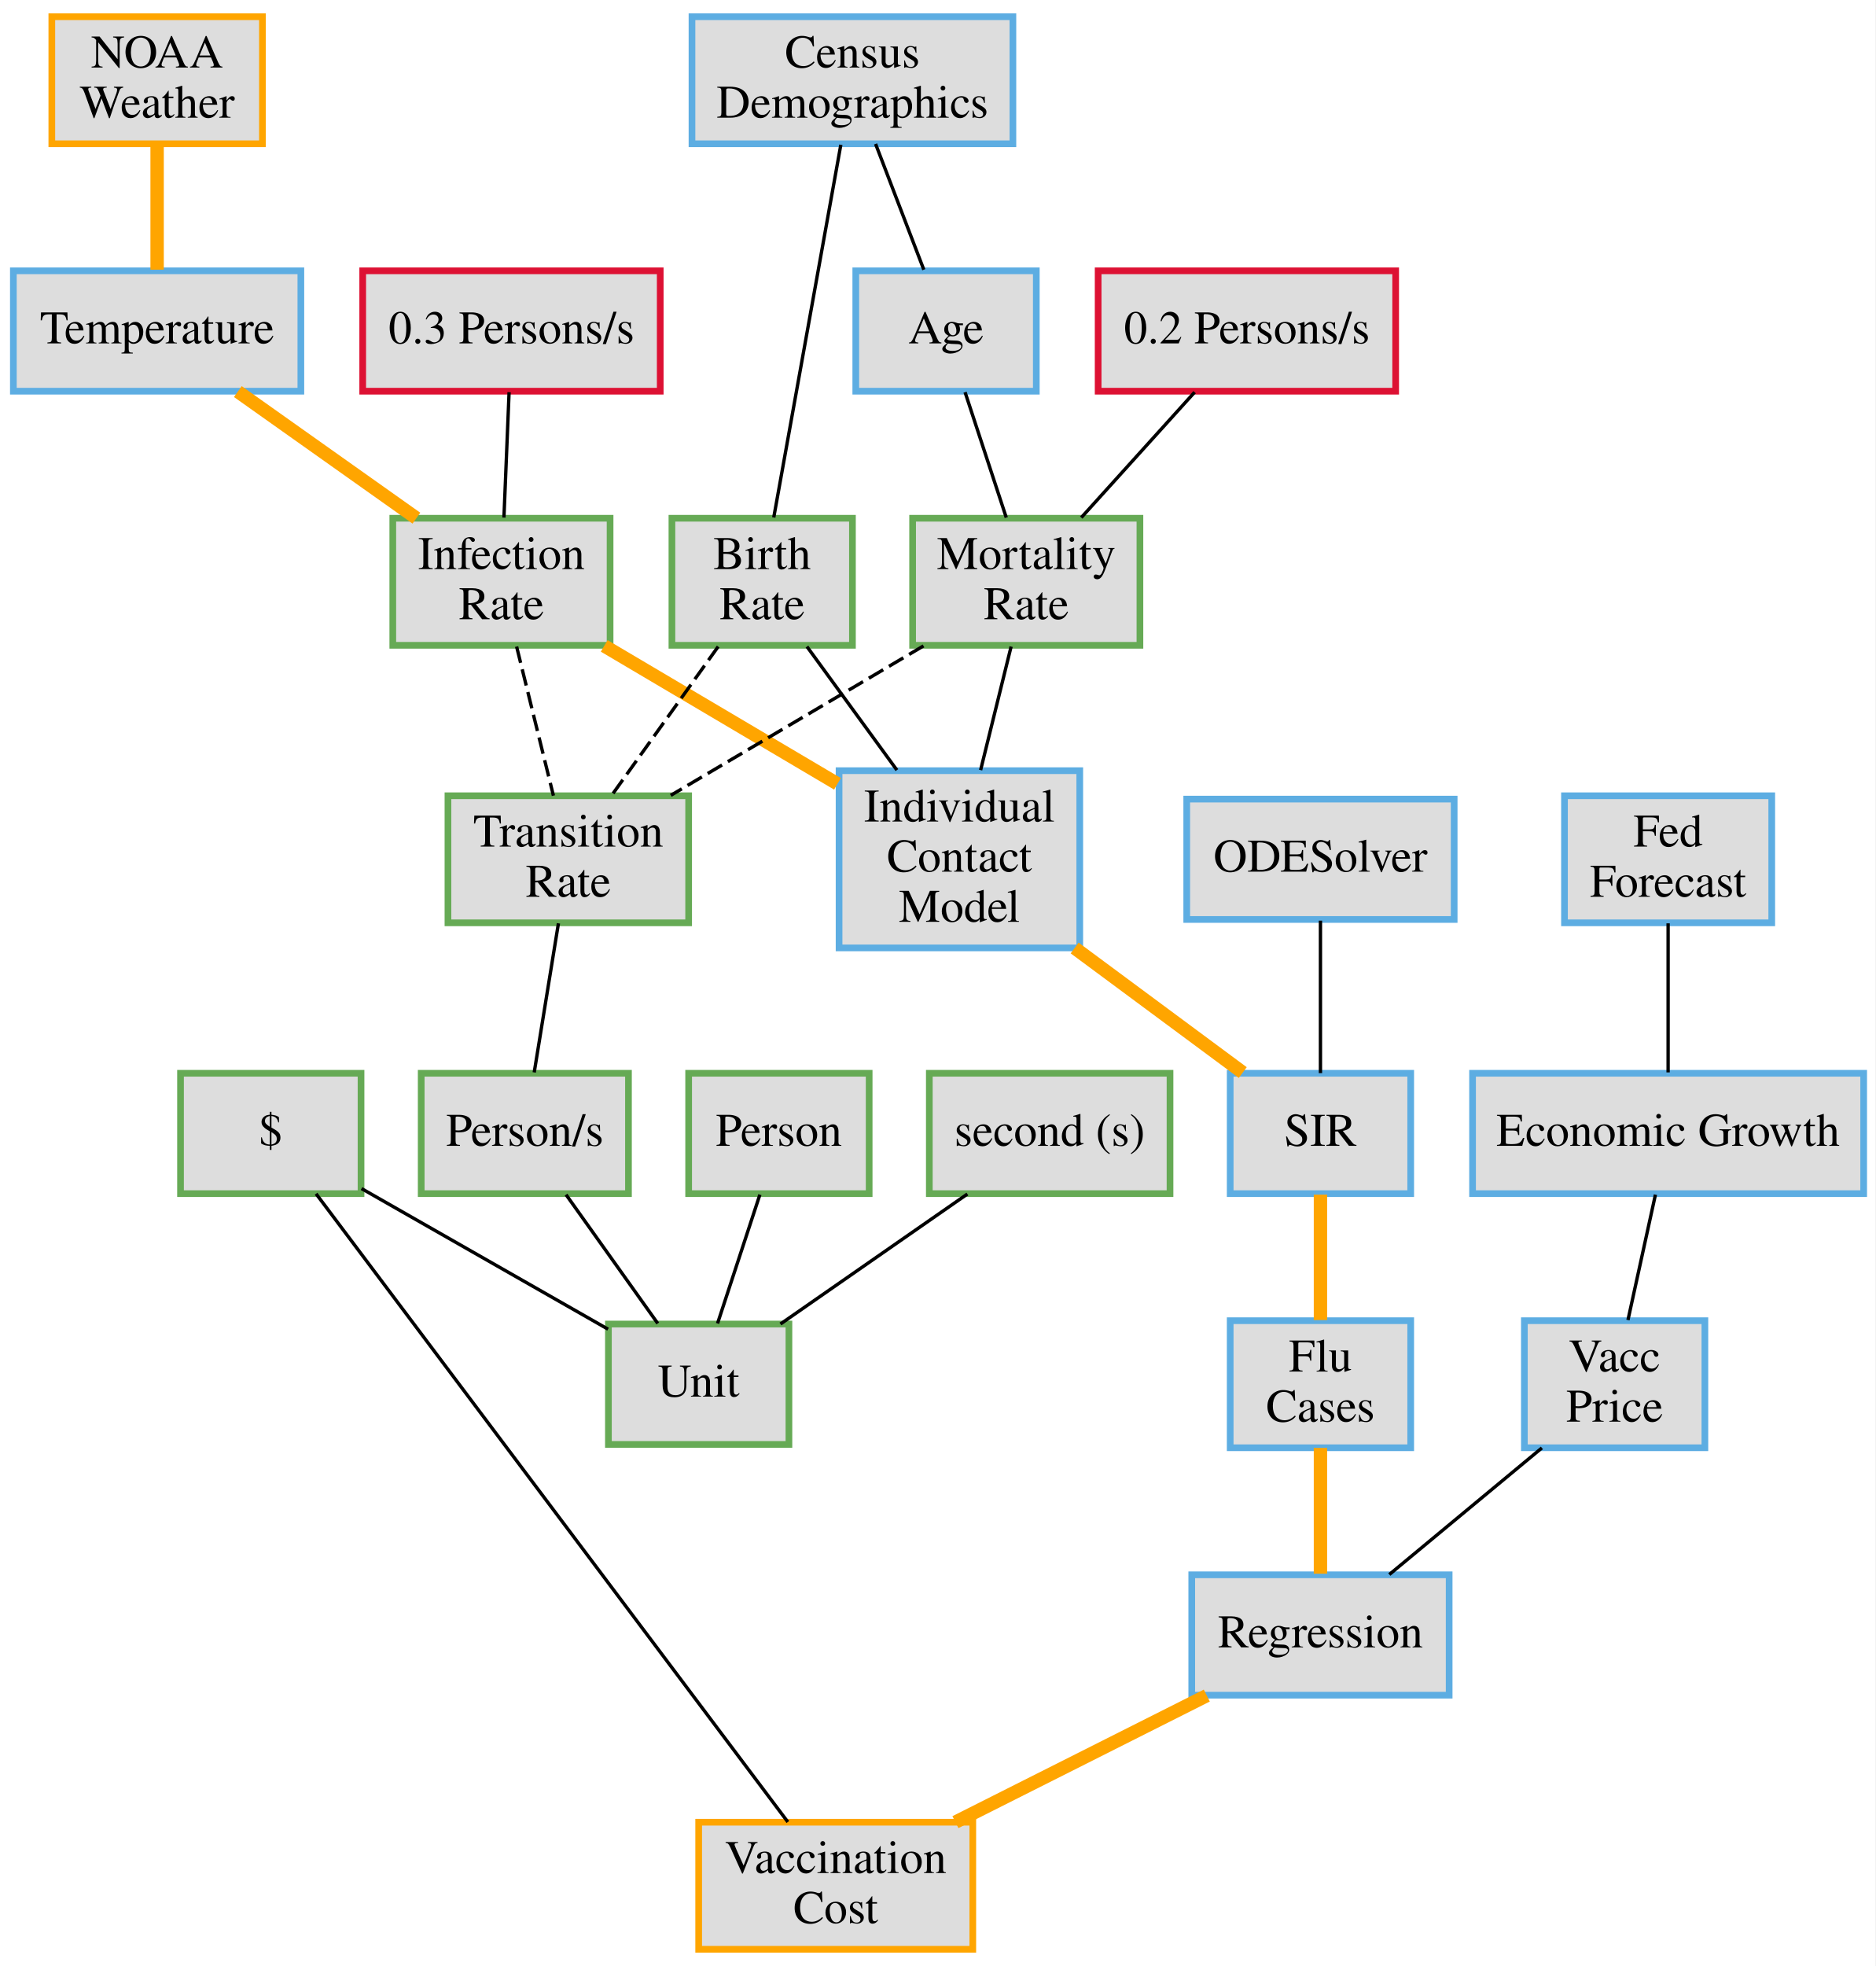
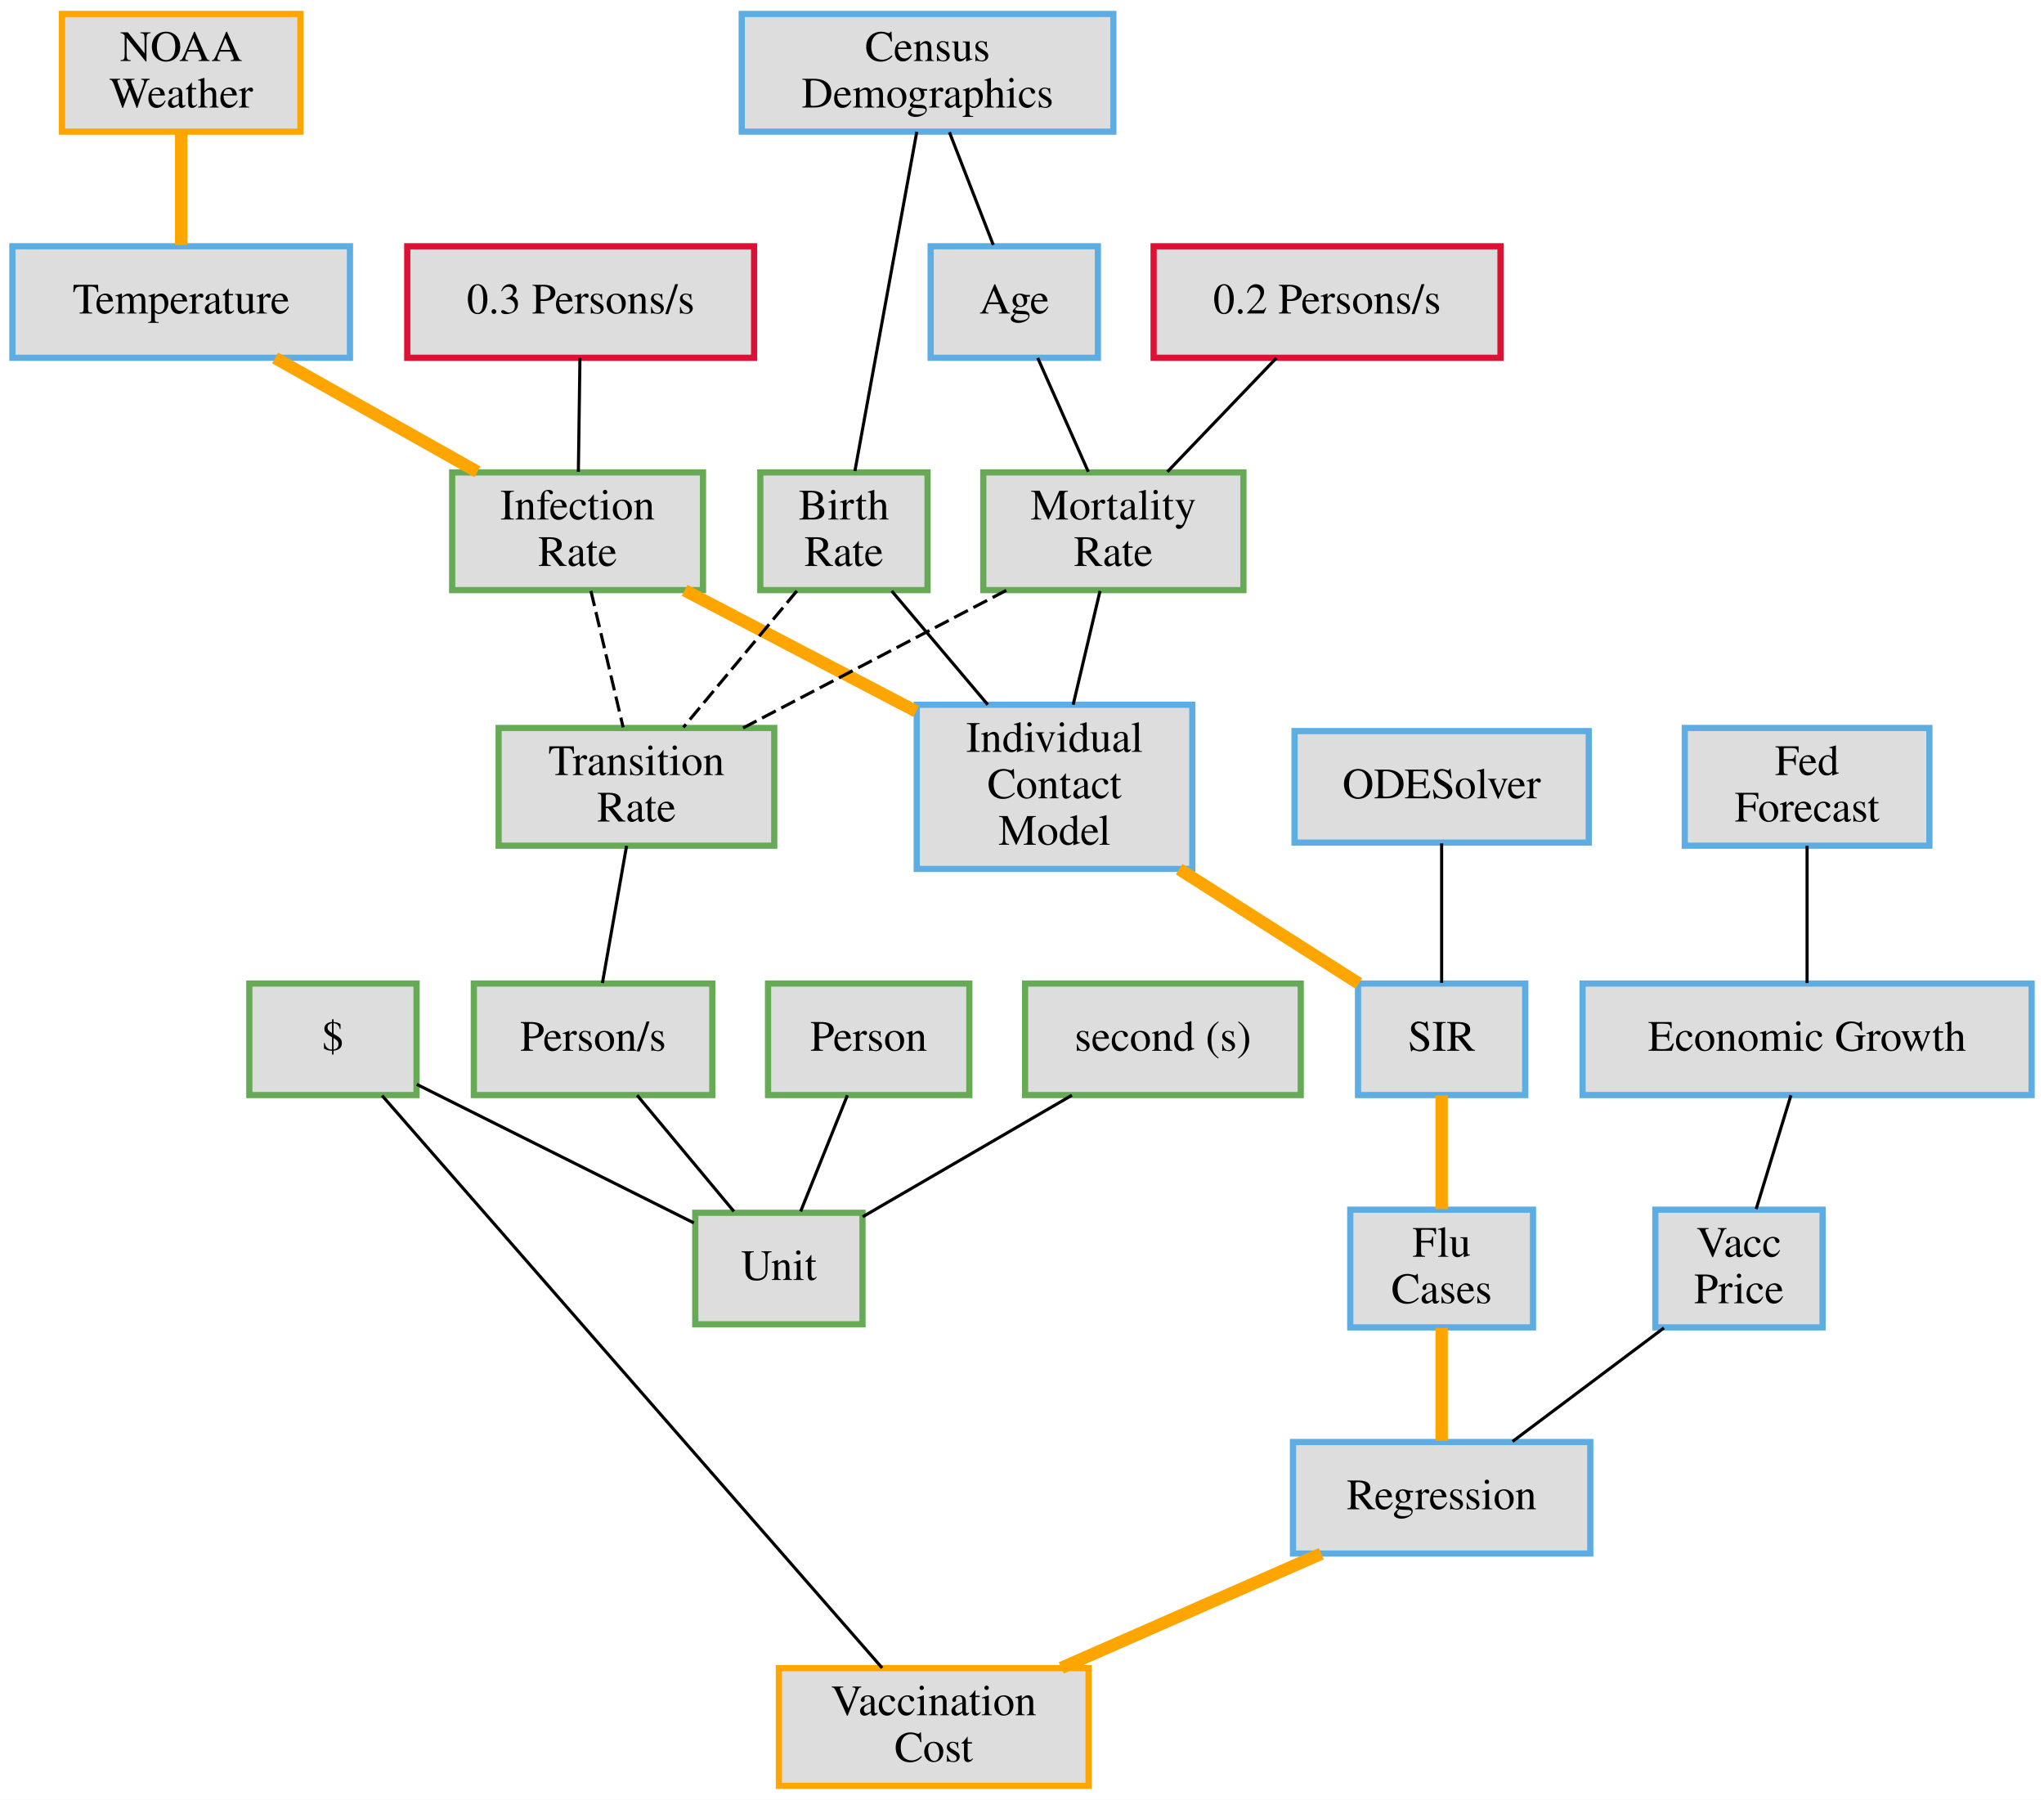
- <svg xmlns="http://www.w3.org/2000/svg" width="561pt" height="588pt" viewBox="0.00 0.00 561.00 588.00">
-   <g id="graph0" class="graph" transform="scale(1 1) rotate(0) translate(4 584)">
-     <polygon fill="white" stroke="none" points="-4,4 -4,-584 557,-584 557,4 -4,4" />
+ <svg xmlns="http://www.w3.org/2000/svg" width="660pt" height="581pt" viewBox="0.00 0.00 660.00 581.00">
+   <g id="graph0" class="graph" transform="scale(1 1) rotate(0) translate(4 577)">
+     <polygon fill="white" stroke="none" points="-4,4 -4,-577 656,-577 656,4 -4,4" />
    <g id="node1" class="node">
-       <polygon fill="#dddddd" stroke="#5dade2" stroke-width="2" points="247,-300.5 247,-353.5 319,-353.5 319,-300.5 247,-300.5" />
-       <text text-anchor="middle" x="283" y="-338.3" font-family="Times,serif" font-size="14.00">Individual</text>
-       <text text-anchor="middle" x="283" y="-323.3" font-family="Times,serif" font-size="14.00">Contact</text>
-       <text text-anchor="middle" x="283" y="-308.3" font-family="Times,serif" font-size="14.00">Model</text>
+       <polygon fill="#dddddd" stroke="#5dade2" stroke-width="2" points="292,-296.5 292,-349.5 381,-349.5 381,-296.5 292,-296.5" />
+       <text text-anchor="middle" x="336.5" y="-334.3" font-family="Times,serif" font-size="14.00">Individual</text>
+       <text text-anchor="middle" x="336.5" y="-319.3" font-family="Times,serif" font-size="14.00">Contact</text>
+       <text text-anchor="middle" x="336.5" y="-304.3" font-family="Times,serif" font-size="14.00">Model</text>
    </g>
    <g id="node2" class="node">
-       <polygon fill="#dddddd" stroke="#5dade2" stroke-width="2" points="364,-227 364,-263 418,-263 418,-227 364,-227" />
-       <text text-anchor="middle" x="391" y="-241.3" font-family="Times,serif" font-size="14.00">SIR</text>
+       <polygon fill="#dddddd" stroke="#5dade2" stroke-width="2" points="434.5,-223.5 434.5,-259.5 488.5,-259.5 488.5,-223.5 434.5,-223.5" />
+       <text text-anchor="middle" x="461.5" y="-237.8" font-family="Times,serif" font-size="14.00">SIR</text>
    </g>
    <g id="edge1" class="edge">
-       <path fill="none" stroke="orange" stroke-width="4" d="M317.469,-300.468C333.89,-288.304 353.095,-274.078 367.76,-263.215" />
+       <path fill="none" stroke="orange" stroke-width="4" d="M376.739,-296.408C395.723,-284.334 417.86,-270.255 434.749,-259.514" />
    </g>
    <g id="node22" class="node">
-       <polygon fill="#dddddd" stroke="#5dade2" stroke-width="2" points="364,-151 364,-189 418,-189 418,-151 364,-151" />
-       <text text-anchor="middle" x="391" y="-173.8" font-family="Times,serif" font-size="14.00">Flu</text>
-       <text text-anchor="middle" x="391" y="-158.8" font-family="Times,serif" font-size="14.00">Cases</text>
+       <polygon fill="#dddddd" stroke="#5dade2" stroke-width="2" points="432,-148.5 432,-186.5 491,-186.5 491,-148.5 432,-148.5" />
+       <text text-anchor="middle" x="461.5" y="-171.3" font-family="Times,serif" font-size="14.00">Flu</text>
+       <text text-anchor="middle" x="461.5" y="-156.3" font-family="Times,serif" font-size="14.00">Cases</text>
    </g>
    <g id="edge19" class="edge">
-       <path fill="none" stroke="orange" stroke-width="4" d="M391,-226.7C391,-215.401 391,-200.669 391,-189.194" />
+       <path fill="none" stroke="orange" stroke-width="4" d="M461.5,-223.437C461.5,-212.375 461.5,-197.979 461.5,-186.699" />
    </g>
    <g id="node3" class="node">
-       <polygon fill="#dddddd" stroke="#66aa55" stroke-width="2" points="113.5,-391 113.5,-429 178.5,-429 178.5,-391 113.5,-391" />
-       <text text-anchor="middle" x="146" y="-413.8" font-family="Times,serif" font-size="14.00">Infection</text>
-       <text text-anchor="middle" x="146" y="-398.8" font-family="Times,serif" font-size="14.00">Rate</text>
+       <polygon fill="#dddddd" stroke="#66aa55" stroke-width="2" points="142,-386.5 142,-424.5 223,-424.5 223,-386.5 142,-386.5" />
+       <text text-anchor="middle" x="182.5" y="-409.3" font-family="Times,serif" font-size="14.00">Infection</text>
+       <text text-anchor="middle" x="182.5" y="-394.3" font-family="Times,serif" font-size="14.00">Rate</text>
    </g>
    <g id="edge2" class="edge">
-       <path fill="none" stroke="orange" stroke-width="4" d="M176.745,-390.822C197.415,-378.601 224.754,-362.438 246.524,-349.566" />
+       <path fill="none" stroke="orange" stroke-width="4" d="M217.061,-386.434C239.142,-374.892 267.995,-359.809 291.811,-347.36" />
    </g>
    <g id="node7" class="node">
-       <polygon fill="#dddddd" stroke="#66aa55" stroke-width="2" points="130,-308 130,-346 202,-346 202,-308 130,-308" />
-       <text text-anchor="middle" x="166" y="-330.8" font-family="Times,serif" font-size="14.00">Transition</text>
-       <text text-anchor="middle" x="166" y="-315.8" font-family="Times,serif" font-size="14.00">Rate</text>
+       <polygon fill="#dddddd" stroke="#66aa55" stroke-width="2" points="157,-304 157,-342 246,-342 246,-304 157,-304" />
+       <text text-anchor="middle" x="201.5" y="-326.8" font-family="Times,serif" font-size="14.00">Transition</text>
+       <text text-anchor="middle" x="201.5" y="-311.8" font-family="Times,serif" font-size="14.00">Rate</text>
    </g>
    <g id="edge7" class="edge">
-       <path fill="none" stroke="black" stroke-dasharray="5,2" d="M150.538,-390.62C153.834,-377.27 158.273,-359.296 161.549,-346.028" />
+       <path fill="none" stroke="black" stroke-dasharray="5,2" d="M186.811,-386.233C189.921,-373.059 194.1,-355.352 197.206,-342.194" />
    </g>
    <g id="node4" class="node">
-       <polygon fill="#dddddd" stroke="#dd1133" stroke-width="2" points="104.5,-467 104.5,-503 193.5,-503 193.5,-467 104.5,-467" />
-       <text text-anchor="middle" x="149" y="-481.3" font-family="Times,serif" font-size="14.00">0.3 Persons/s</text>
+       <polygon fill="#dddddd" stroke="#dd1133" stroke-width="2" points="127.5,-461.5 127.5,-497.5 239.5,-497.5 239.5,-461.5 127.5,-461.5" />
+       <text text-anchor="middle" x="183.5" y="-475.8" font-family="Times,serif" font-size="14.00">0.3 Persons/s</text>
    </g>
    <g id="edge3" class="edge">
-       <path fill="none" stroke="black" d="M148.289,-466.7C147.825,-455.401 147.219,-440.669 146.748,-429.194" />
+       <path fill="none" stroke="black" d="M183.263,-461.437C183.109,-450.375 182.909,-435.979 182.753,-424.699" />
    </g>
    <g id="node5" class="node">
-       <polygon fill="#dddddd" stroke="#dd1133" stroke-width="2" points="324.5,-467 324.5,-503 413.5,-503 413.5,-467 324.5,-467" />
-       <text text-anchor="middle" x="369" y="-481.3" font-family="Times,serif" font-size="14.00">0.2 Persons/s</text>
+       <polygon fill="#dddddd" stroke="#dd1133" stroke-width="2" points="368.5,-461.5 368.5,-497.5 480.5,-497.5 480.5,-461.5 368.5,-461.5" />
+       <text text-anchor="middle" x="424.5" y="-475.8" font-family="Times,serif" font-size="14.00">0.2 Persons/s</text>
    </g>
    <g id="node6" class="node">
-       <polygon fill="#dddddd" stroke="#66aa55" stroke-width="2" points="269,-391 269,-429 337,-429 337,-391 269,-391" />
-       <text text-anchor="middle" x="303" y="-413.8" font-family="Times,serif" font-size="14.00">Mortality</text>
-       <text text-anchor="middle" x="303" y="-398.8" font-family="Times,serif" font-size="14.00">Rate</text>
+       <polygon fill="#dddddd" stroke="#66aa55" stroke-width="2" points="313.5,-386.5 313.5,-424.5 397.5,-424.5 397.5,-386.5 313.5,-386.5" />
+       <text text-anchor="middle" x="355.5" y="-409.3" font-family="Times,serif" font-size="14.00">Mortality</text>
+       <text text-anchor="middle" x="355.5" y="-394.3" font-family="Times,serif" font-size="14.00">Rate</text>
    </g>
    <g id="edge4" class="edge">
-       <path fill="none" stroke="black" d="M353.359,-466.7C343.143,-455.401 329.824,-440.669 319.45,-429.194" />
+       <path fill="none" stroke="black" d="M408.148,-461.437C397.547,-450.375 383.751,-435.979 372.941,-424.699" />
    </g>
    <g id="edge5" class="edge">
-       <path fill="none" stroke="black" d="M298.462,-390.62C295.765,-379.698 292.303,-365.679 289.34,-353.676" />
+       <path fill="none" stroke="black" d="M351.189,-386.233C348.627,-375.378 345.338,-361.446 342.523,-349.517" />
    </g>
    <g id="edge6" class="edge">
-       <path fill="none" stroke="black" stroke-dasharray="5,2" d="M272.255,-390.822C249.692,-377.482 219.182,-359.443 196.643,-346.117" />
+       <path fill="none" stroke="black" stroke-dasharray="5,2" d="M320.939,-386.434C295.577,-373.177 261.281,-355.249 235.945,-342.005" />
    </g>
    <g id="node9" class="node">
-       <polygon fill="#dddddd" stroke="#66aa55" stroke-width="2" points="122,-227 122,-263 184,-263 184,-227 122,-227" />
-       <text text-anchor="middle" x="153" y="-241.3" font-family="Times,serif" font-size="14.00">Person/s</text>
+       <polygon fill="#dddddd" stroke="#66aa55" stroke-width="2" points="149,-223.5 149,-259.5 226,-259.5 226,-223.5 149,-223.5" />
+       <text text-anchor="middle" x="187.5" y="-237.8" font-family="Times,serif" font-size="14.00">Person/s</text>
    </g>
    <g id="edge10" class="edge">
-       <path fill="none" stroke="black" d="M163.05,-307.847C160.878,-294.478 157.942,-276.412 155.805,-263.259" />
+       <path fill="none" stroke="black" d="M198.323,-303.96C195.984,-290.675 192.822,-272.722 190.52,-259.651" />
    </g>
    <g id="node8" class="node">
-       <polygon fill="#dddddd" stroke="#66aa55" stroke-width="2" points="197,-391 197,-429 251,-429 251,-391 197,-391" />
-       <text text-anchor="middle" x="224" y="-413.8" font-family="Times,serif" font-size="14.00">Birth</text>
-       <text text-anchor="middle" x="224" y="-398.8" font-family="Times,serif" font-size="14.00">Rate</text>
+       <polygon fill="#dddddd" stroke="#66aa55" stroke-width="2" points="241.5,-386.5 241.5,-424.5 295.5,-424.5 295.5,-386.5 241.5,-386.5" />
+       <text text-anchor="middle" x="268.5" y="-409.3" font-family="Times,serif" font-size="14.00">Birth</text>
+       <text text-anchor="middle" x="268.5" y="-394.3" font-family="Times,serif" font-size="14.00">Rate</text>
    </g>
    <g id="edge9" class="edge">
-       <path fill="none" stroke="black" d="M237.388,-390.62C245.344,-379.698 255.555,-365.679 264.298,-353.676" />
+       <path fill="none" stroke="black" d="M283.93,-386.233C293.1,-375.378 304.868,-361.446 314.945,-349.517" />
    </g>
    <g id="edge8" class="edge">
-       <path fill="none" stroke="black" stroke-dasharray="5,2" d="M210.839,-390.62C201.28,-377.27 188.409,-359.296 178.909,-346.028" />
+       <path fill="none" stroke="black" stroke-dasharray="5,2" d="M253.297,-386.233C242.332,-373.059 227.594,-355.352 216.643,-342.194" />
    </g>
    <g id="node11" class="node">
-       <polygon fill="#dddddd" stroke="#66aa55" stroke-width="2" points="178,-152 178,-188 232,-188 232,-152 178,-152" />
-       <text text-anchor="middle" x="205" y="-166.3" font-family="Times,serif" font-size="14.00">Unit</text>
+       <polygon fill="#dddddd" stroke="#66aa55" stroke-width="2" points="220.5,-149.5 220.5,-185.5 274.5,-185.5 274.5,-149.5 220.5,-149.5" />
+       <text text-anchor="middle" x="247.5" y="-163.8" font-family="Times,serif" font-size="14.00">Unit</text>
    </g>
    <g id="edge12" class="edge">
-       <path fill="none" stroke="black" d="M165.323,-226.7C173.612,-215.063 184.494,-199.787 192.765,-188.176" />
+       <path fill="none" stroke="black" d="M201.719,-223.437C211.145,-212.126 223.476,-197.328 232.966,-185.941" />
    </g>
    <g id="node10" class="node">
-       <polygon fill="#dddddd" stroke="#66aa55" stroke-width="2" points="202,-227 202,-263 256,-263 256,-227 202,-227" />
-       <text text-anchor="middle" x="229" y="-241.3" font-family="Times,serif" font-size="14.00">Person</text>
+       <polygon fill="#dddddd" stroke="#66aa55" stroke-width="2" points="244,-223.5 244,-259.5 309,-259.5 309,-223.5 244,-223.5" />
+       <text text-anchor="middle" x="276.5" y="-237.8" font-family="Times,serif" font-size="14.00">Person</text>
    </g>
    <g id="edge11" class="edge">
-       <path fill="none" stroke="black" d="M223.312,-226.7C219.487,-215.063 214.464,-199.787 210.647,-188.176" />
+       <path fill="none" stroke="black" d="M269.627,-223.437C265.072,-212.126 259.111,-197.328 254.525,-185.941" />
    </g>
    <g id="node12" class="node">
-       <polygon fill="#dddddd" stroke="#66aa55" stroke-width="2" points="274,-227 274,-263 346,-263 346,-227 274,-227" />
-       <text text-anchor="middle" x="310" y="-241.3" font-family="Times,serif" font-size="14.00">second (s)</text>
+       <polygon fill="#dddddd" stroke="#66aa55" stroke-width="2" points="327,-223.5 327,-259.5 416,-259.5 416,-223.5 327,-223.5" />
+       <text text-anchor="middle" x="371.5" y="-237.8" font-family="Times,serif" font-size="14.00">second (s)</text>
    </g>
    <g id="edge13" class="edge">
-       <path fill="none" stroke="black" d="M285.382,-226.885C268.531,-215.169 246.281,-199.7 229.464,-188.008" />
+       <path fill="none" stroke="black" d="M342.114,-223.437C321.631,-211.544 294.509,-195.796 274.557,-184.21" />
    </g>
    <g id="node13" class="node">
-       <polygon fill="#dddddd" stroke="#66aa55" stroke-width="2" points="50,-227 50,-263 104,-263 104,-227 50,-227" />
-       <text text-anchor="middle" x="77" y="-241.3" font-family="Times,serif" font-size="14.00">$</text>
+       <polygon fill="#dddddd" stroke="#66aa55" stroke-width="2" points="76.5,-223.5 76.5,-259.5 130.5,-259.5 130.5,-223.5 76.5,-223.5" />
+       <text text-anchor="middle" x="103.5" y="-237.8" font-family="Times,serif" font-size="14.00">$</text>
    </g>
    <g id="edge14" class="edge">
-       <path fill="none" stroke="black" d="M104.146,-228.519C125.868,-216.13 156.182,-198.842 177.894,-186.459" />
+       <path fill="none" stroke="black" d="M130.585,-226.957C156.167,-214.166 194.345,-195.078 220.047,-182.227" />
    </g>
    <g id="node15" class="node">
-       <polygon fill="#dddddd" stroke="orange" stroke-width="2" points="205,-1 205,-39 287,-39 287,-1 205,-1" />
-       <text text-anchor="middle" x="246" y="-23.8" font-family="Times,serif" font-size="14.00">Vaccination</text>
-       <text text-anchor="middle" x="246" y="-8.8" font-family="Times,serif" font-size="14.00">Cost</text>
+       <polygon fill="#dddddd" stroke="orange" stroke-width="2" points="247.5,-0.5 247.5,-38.5 347.5,-38.5 347.5,-0.5 247.5,-0.5" />
+       <text text-anchor="middle" x="297.5" y="-23.3" font-family="Times,serif" font-size="14.00">Vaccination</text>
+       <text text-anchor="middle" x="297.5" y="-8.3" font-family="Times,serif" font-size="14.00">Cost</text>
    </g>
    <g id="edge27" class="edge">
-       <path fill="none" stroke="black" d="M90.544,-226.968C121.953,-185.151 199.521,-81.881 231.677,-39.069" />
+       <path fill="none" stroke="black" d="M119.376,-223.333C155.573,-181.911 243.931,-80.801 280.855,-38.548" />
    </g>
    <g id="node14" class="node">
-       <polygon fill="#dddddd" stroke="orange" stroke-width="2" points="11.5,-541 11.5,-579 74.5,-579 74.5,-541 11.5,-541" />
-       <text text-anchor="middle" x="43" y="-563.8" font-family="Times,serif" font-size="14.00">NOAA</text>
-       <text text-anchor="middle" x="43" y="-548.8" font-family="Times,serif" font-size="14.00">Weather</text>
+       <polygon fill="#dddddd" stroke="orange" stroke-width="2" points="16,-534.5 16,-572.5 93,-572.5 93,-534.5 16,-534.5" />
+       <text text-anchor="middle" x="54.5" y="-557.3" font-family="Times,serif" font-size="14.00">NOAA</text>
+       <text text-anchor="middle" x="54.5" y="-542.3" font-family="Times,serif" font-size="14.00">Weather</text>
    </g>
    <g id="node19" class="node">
-       <polygon fill="#dddddd" stroke="#5dade2" stroke-width="2" points="0,-467 0,-503 86,-503 86,-467 0,-467" />
-       <text text-anchor="middle" x="43" y="-481.3" font-family="Times,serif" font-size="14.00">Temperature</text>
+       <polygon fill="#dddddd" stroke="#5dade2" stroke-width="2" points="0,-461.5 0,-497.5 109,-497.5 109,-461.5 0,-461.5" />
+       <text text-anchor="middle" x="54.5" y="-475.8" font-family="Times,serif" font-size="14.00">Temperature</text>
    </g>
    <g id="edge22" class="edge">
-       <path fill="none" stroke="orange" stroke-width="4" d="M43,-540.955C43,-529.471 43,-514.679 43,-503.335" />
+       <path fill="none" stroke="orange" stroke-width="4" d="M54.5,-534.331C54.5,-523.167 54.5,-508.941 54.5,-497.918" />
    </g>
    <g id="node16" class="node">
-       <polygon fill="#dddddd" stroke="#5dade2" stroke-width="2" points="464,-308 464,-346 526,-346 526,-308 464,-308" />
-       <text text-anchor="middle" x="495" y="-330.8" font-family="Times,serif" font-size="14.00">Fed</text>
-       <text text-anchor="middle" x="495" y="-315.8" font-family="Times,serif" font-size="14.00">Forecast</text>
+       <polygon fill="#dddddd" stroke="#5dade2" stroke-width="2" points="540,-304 540,-342 619,-342 619,-304 540,-304" />
+       <text text-anchor="middle" x="579.5" y="-326.8" font-family="Times,serif" font-size="14.00">Fed</text>
+       <text text-anchor="middle" x="579.5" y="-311.8" font-family="Times,serif" font-size="14.00">Forecast</text>
    </g>
    <g id="node21" class="node">
-       <polygon fill="#dddddd" stroke="#5dade2" stroke-width="2" points="436.5,-227 436.5,-263 553.5,-263 553.5,-227 436.5,-227" />
-       <text text-anchor="middle" x="495" y="-241.3" font-family="Times,serif" font-size="14.00">Economic Growth</text>
+       <polygon fill="#dddddd" stroke="#5dade2" stroke-width="2" points="507,-223.5 507,-259.5 652,-259.5 652,-223.5 507,-223.5" />
+       <text text-anchor="middle" x="579.5" y="-237.8" font-family="Times,serif" font-size="14.00">Economic Growth</text>
    </g>
    <g id="edge24" class="edge">
-       <path fill="none" stroke="black" d="M495,-307.847C495,-294.478 495,-276.412 495,-263.259" />
+       <path fill="none" stroke="black" d="M579.5,-303.96C579.5,-290.675 579.5,-272.722 579.5,-259.651" />
    </g>
    <g id="node17" class="node">
-       <polygon fill="#dddddd" stroke="#5dade2" stroke-width="2" points="203,-541 203,-579 299,-579 299,-541 203,-541" />
-       <text text-anchor="middle" x="251" y="-563.8" font-family="Times,serif" font-size="14.00">Census</text>
-       <text text-anchor="middle" x="251" y="-548.8" font-family="Times,serif" font-size="14.00">Demographics</text>
+       <polygon fill="#dddddd" stroke="#5dade2" stroke-width="2" points="235.5,-534.5 235.5,-572.5 355.5,-572.5 355.5,-534.5 235.5,-534.5" />
+       <text text-anchor="middle" x="295.5" y="-557.3" font-family="Times,serif" font-size="14.00">Census</text>
+       <text text-anchor="middle" x="295.5" y="-542.3" font-family="Times,serif" font-size="14.00">Demographics</text>
    </g>
    <g id="edge17" class="edge">
-       <path fill="none" stroke="black" d="M247.525,-540.697C242.341,-511.895 232.638,-457.988 227.461,-429.229" />
+       <path fill="none" stroke="black" d="M292.025,-534.455C286.87,-506.193 277.244,-453.431 272.047,-424.942" />
    </g>
    <g id="node20" class="node">
-       <polygon fill="#dddddd" stroke="#5dade2" stroke-width="2" points="252,-467 252,-503 306,-503 306,-467 252,-467" />
-       <text text-anchor="middle" x="279" y="-481.3" font-family="Times,serif" font-size="14.00">Age</text>
+       <polygon fill="#dddddd" stroke="#5dade2" stroke-width="2" points="296.5,-461.5 296.5,-497.5 350.5,-497.5 350.5,-461.5 296.5,-461.5" />
+       <text text-anchor="middle" x="323.5" y="-475.8" font-family="Times,serif" font-size="14.00">Age</text>
    </g>
    <g id="edge23" class="edge">
-       <path fill="none" stroke="black" d="M257.921,-540.955C262.326,-529.471 268,-514.679 272.351,-503.335" />
+       <path fill="none" stroke="black" d="M302.566,-534.331C306.907,-523.167 312.44,-508.941 316.726,-497.918" />
    </g>
    <g id="node18" class="node">
-       <polygon fill="#dddddd" stroke="#5dade2" stroke-width="2" points="351,-309 351,-345 431,-345 431,-309 351,-309" />
-       <text text-anchor="middle" x="391" y="-323.3" font-family="Times,serif" font-size="14.00">ODESolver</text>
+       <polygon fill="#dddddd" stroke="#5dade2" stroke-width="2" points="414,-305 414,-341 509,-341 509,-305 414,-305" />
+       <text text-anchor="middle" x="461.5" y="-319.3" font-family="Times,serif" font-size="14.00">ODESolver</text>
    </g>
    <g id="edge25" class="edge">
-       <path fill="none" stroke="black" d="M391,-308.641C391,-295.131 391,-276.482 391,-263.05" />
+       <path fill="none" stroke="black" d="M461.5,-304.75C461.5,-291.415 461.5,-273.043 461.5,-259.717" />
    </g>
    <g id="edge15" class="edge">
-       <path fill="none" stroke="orange" stroke-width="4" d="M67.149,-466.885C83.203,-455.506 104.253,-440.588 120.565,-429.027" />
+       <path fill="none" stroke="orange" stroke-width="4" d="M84.834,-461.437C104.499,-450.375 130.092,-435.979 150.146,-424.699" />
    </g>
    <g id="edge16" class="edge">
-       <path fill="none" stroke="black" d="M284.688,-466.7C288.403,-455.401 293.246,-440.669 297.018,-429.194" />
+       <path fill="none" stroke="black" d="M331.084,-461.437C336,-450.375 342.398,-435.979 347.411,-424.699" />
    </g>
    <g id="node23" class="node">
-       <polygon fill="#dddddd" stroke="#5dade2" stroke-width="2" points="452,-151 452,-189 506,-189 506,-151 452,-151" />
-       <text text-anchor="middle" x="479" y="-173.8" font-family="Times,serif" font-size="14.00">Vacc</text>
-       <text text-anchor="middle" x="479" y="-158.8" font-family="Times,serif" font-size="14.00">Price</text>
+       <polygon fill="#dddddd" stroke="#5dade2" stroke-width="2" points="530.5,-148.5 530.5,-186.5 584.5,-186.5 584.5,-148.5 530.5,-148.5" />
+       <text text-anchor="middle" x="557.5" y="-171.3" font-family="Times,serif" font-size="14.00">Vacc</text>
+       <text text-anchor="middle" x="557.5" y="-156.3" font-family="Times,serif" font-size="14.00">Price</text>
    </g>
    <g id="edge18" class="edge">
-       <path fill="none" stroke="black" d="M491.208,-226.7C488.732,-215.401 485.503,-200.669 482.988,-189.194" />
+       <path fill="none" stroke="black" d="M574.286,-223.437C570.906,-212.375 566.508,-197.979 563.061,-186.699" />
    </g>
    <g id="node24" class="node">
-       <polygon fill="#dddddd" stroke="#5dade2" stroke-width="2" points="352.5,-77 352.5,-113 429.5,-113 429.5,-77 352.5,-77" />
-       <text text-anchor="middle" x="391" y="-91.3" font-family="Times,serif" font-size="14.00">Regression</text>
+       <polygon fill="#dddddd" stroke="#5dade2" stroke-width="2" points="413.5,-75.5 413.5,-111.5 509.5,-111.5 509.5,-75.5 413.5,-75.5" />
+       <text text-anchor="middle" x="461.5" y="-89.8" font-family="Times,serif" font-size="14.00">Regression</text>
    </g>
    <g id="edge21" class="edge">
-       <path fill="none" stroke="orange" stroke-width="4" d="M391,-150.955C391,-139.471 391,-124.679 391,-113.335" />
+       <path fill="none" stroke="orange" stroke-width="4" d="M461.5,-148.331C461.5,-137.167 461.5,-122.941 461.5,-111.918" />
    </g>
    <g id="edge20" class="edge">
-       <path fill="none" stroke="black" d="M457.247,-150.955C443.301,-139.386 425.309,-124.461 411.596,-113.085" />
+       <path fill="none" stroke="black" d="M533.275,-148.331C518.278,-137.083 499.138,-122.729 484.395,-111.671" />
    </g>
    <g id="edge26" class="edge">
-       <path fill="none" stroke="orange" stroke-width="4" d="M357.004,-76.885C334.403,-65.507 304.77,-50.588 281.806,-39.027" />
+       <path fill="none" stroke="orange" stroke-width="4" d="M422.634,-75.437C397.344,-64.334 364.401,-49.871 338.664,-38.572" />
    </g>
  </g>
</svg>
